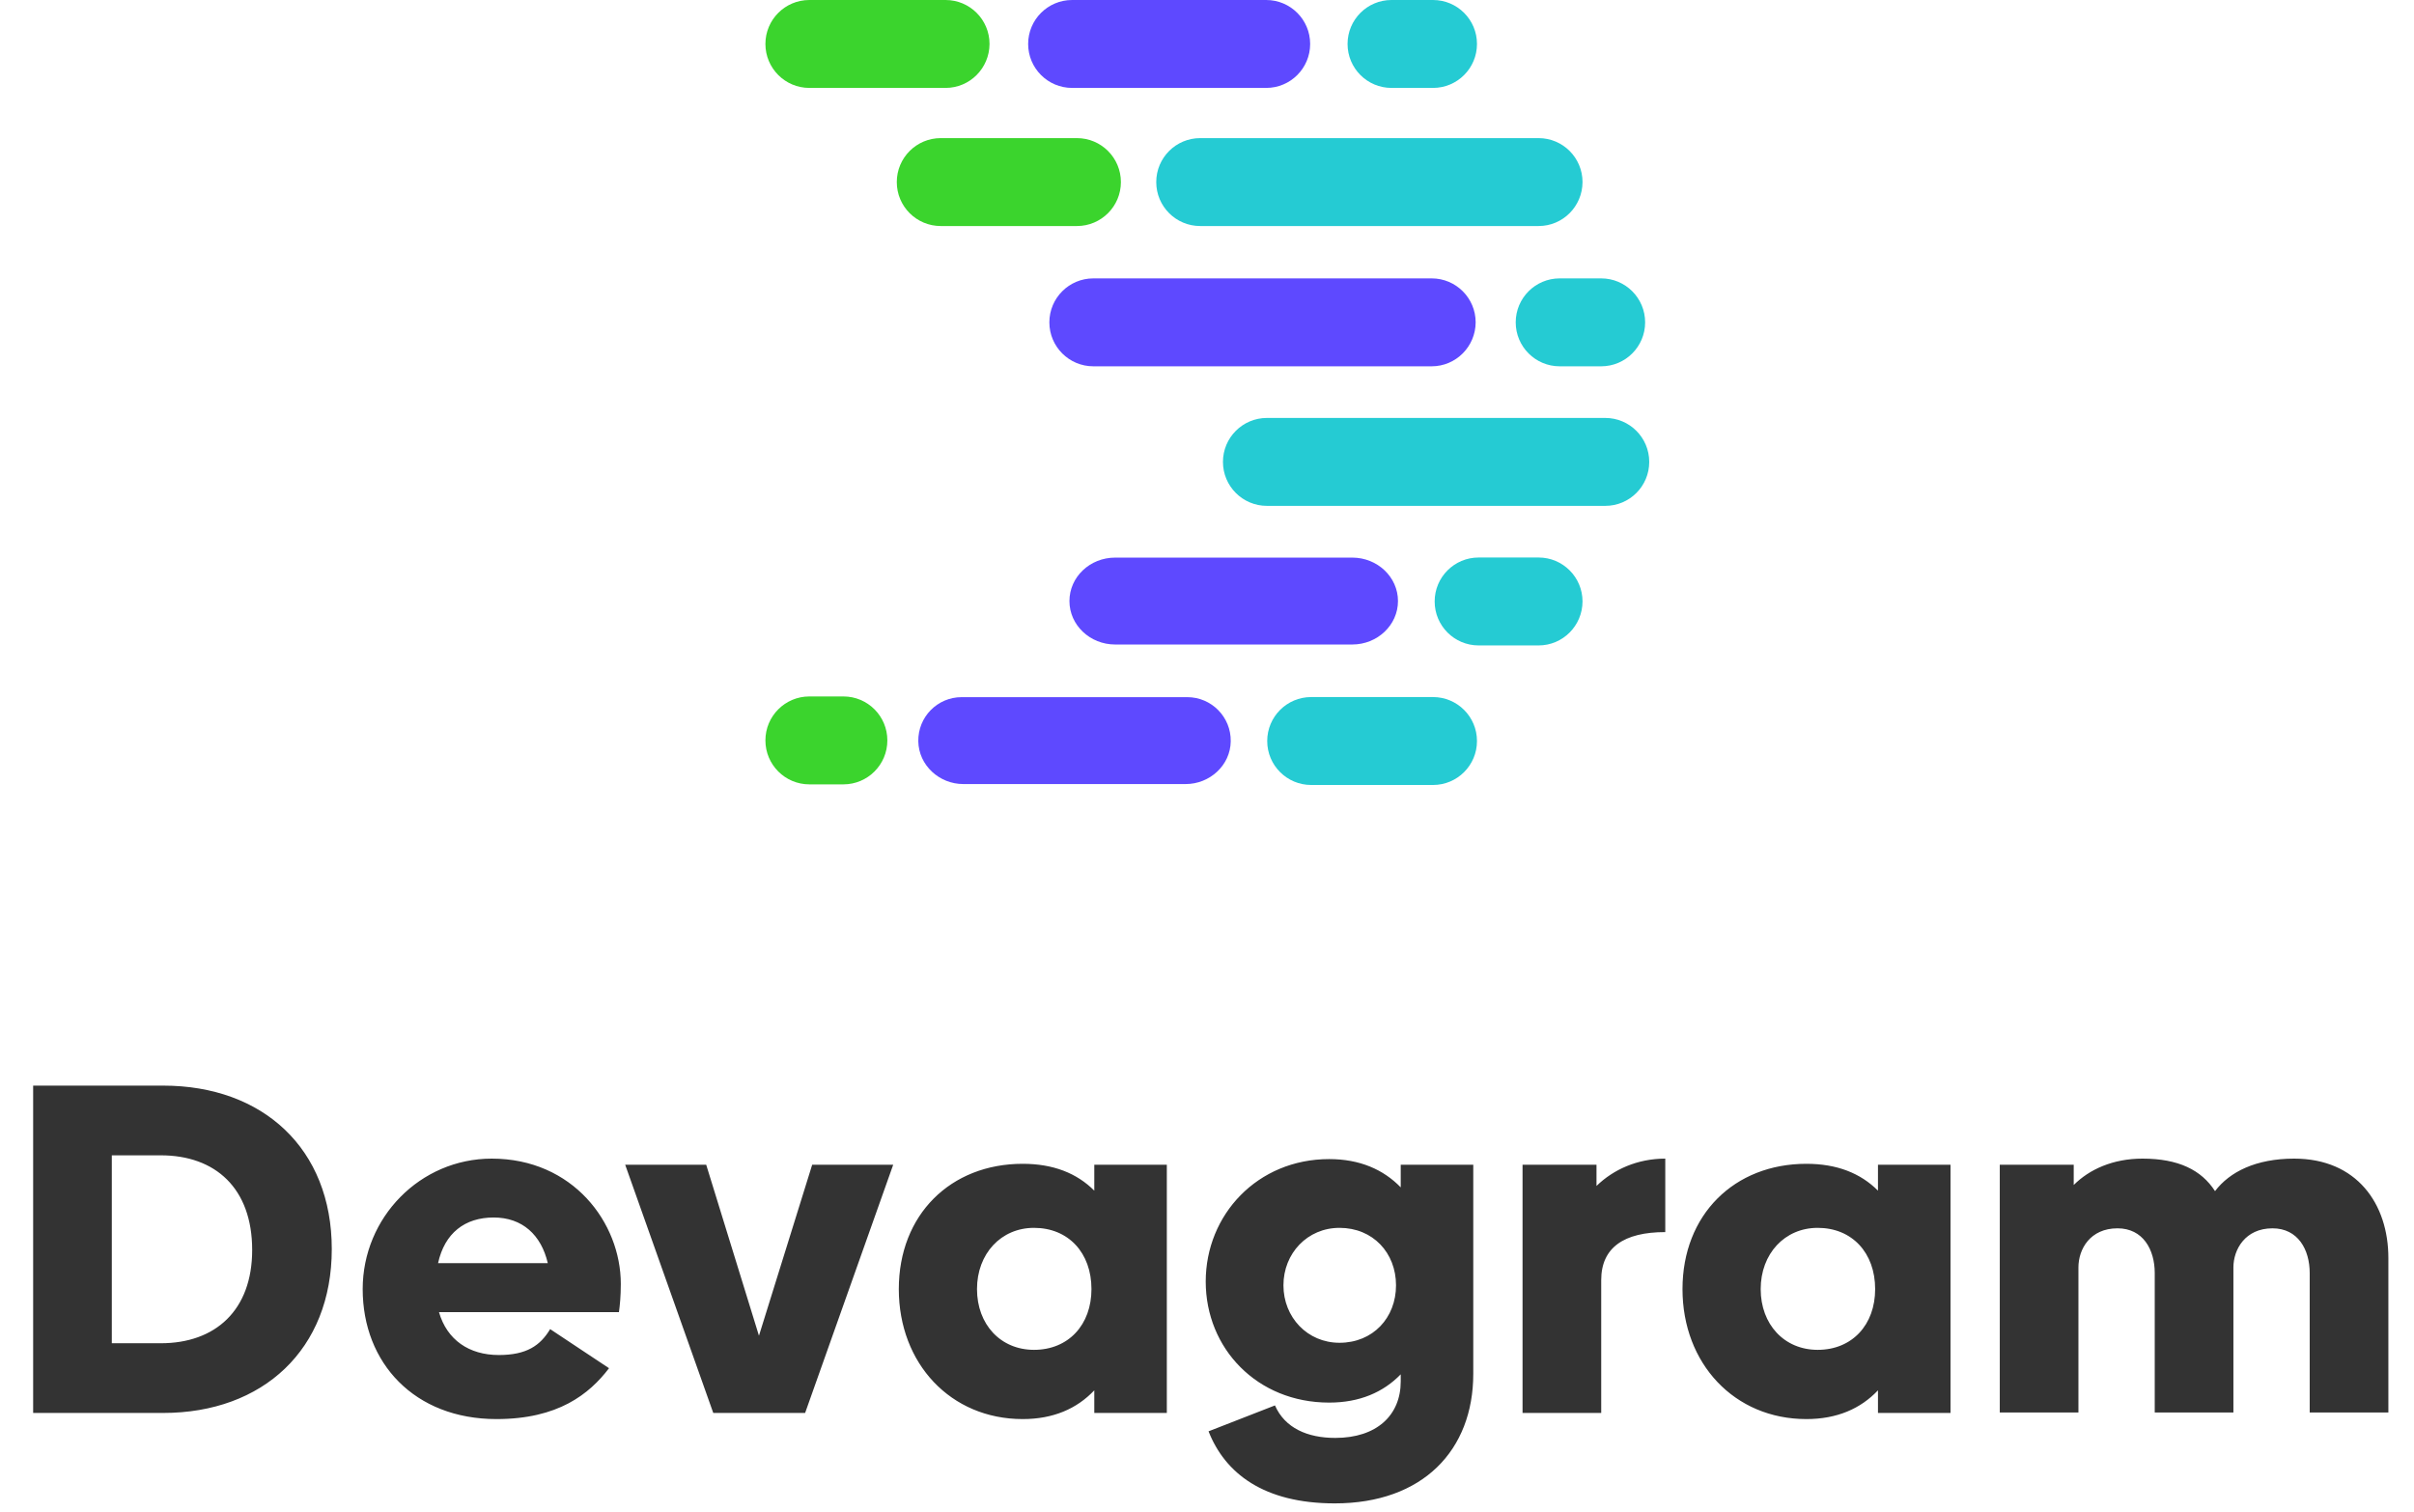
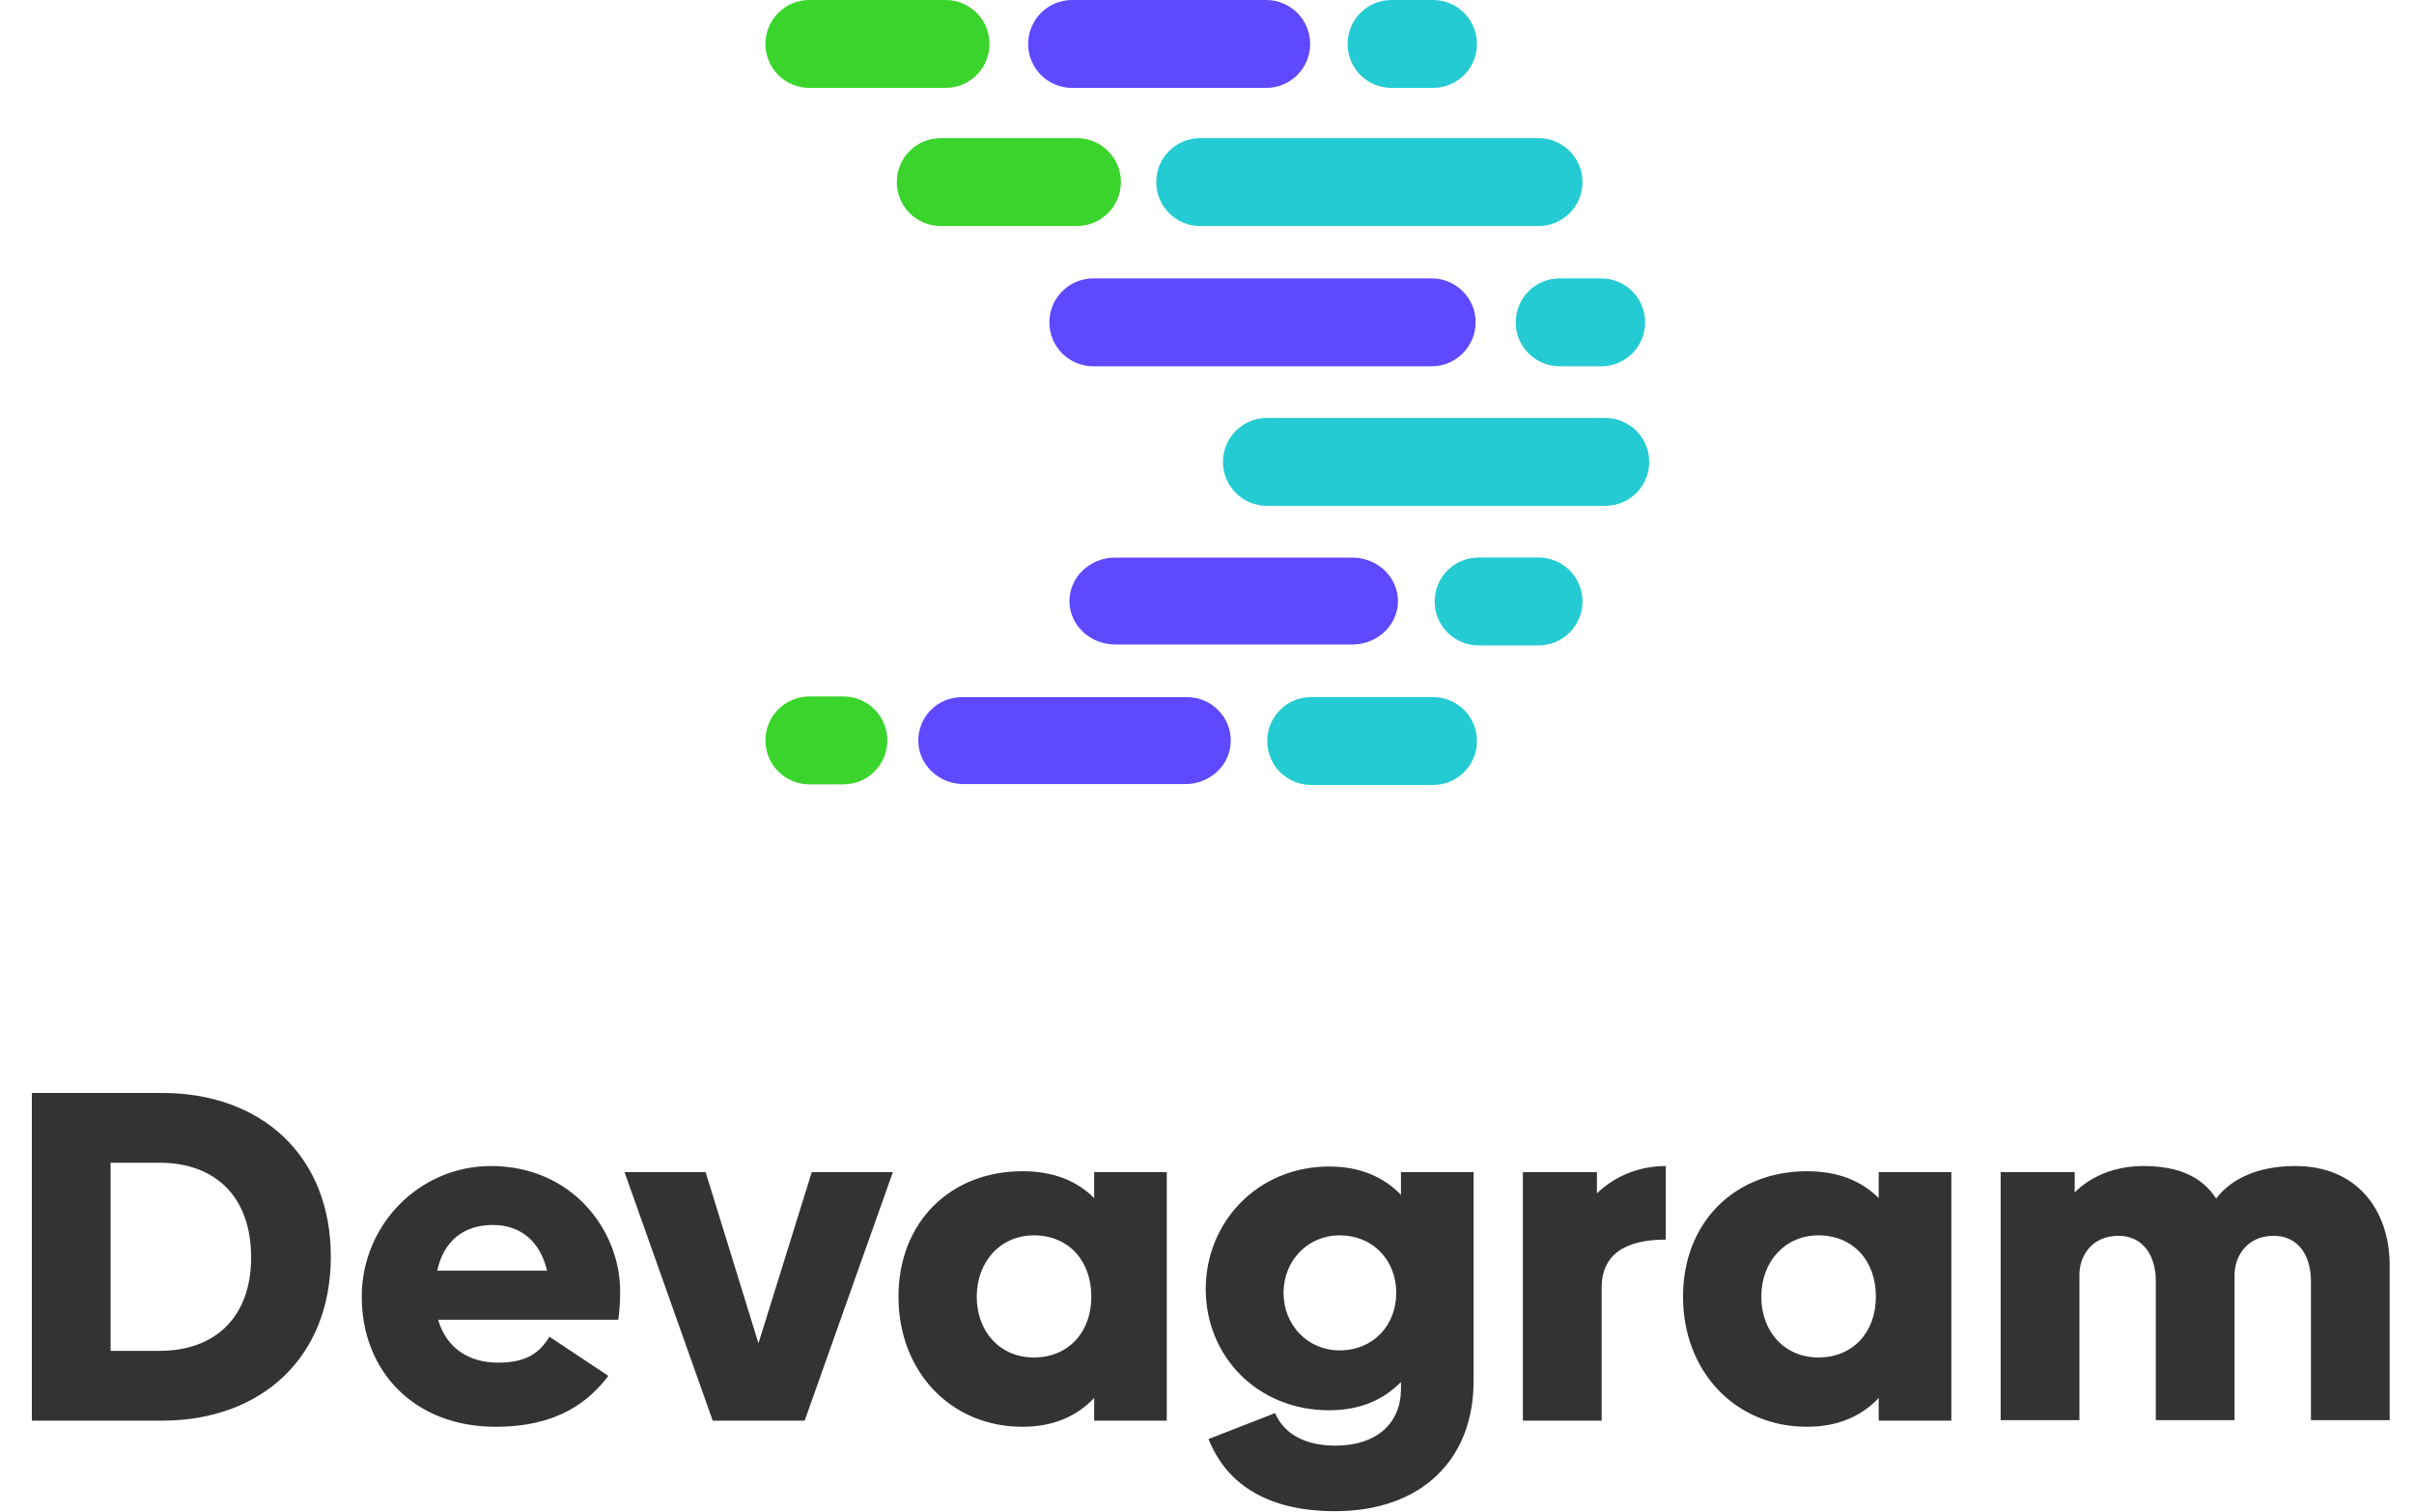
- <svg xmlns="http://www.w3.org/2000/svg" width="123" height="77" viewBox="0 0 123 77" fill="none">
-   <path d="M46.79 37.776C46.811 38.998 47.86 39.953 49.082 39.953H60.417C61.639 39.953 62.694 38.998 62.709 37.776C62.73 36.538 61.728 35.525 60.496 35.525H48.998C47.766 35.525 46.769 36.533 46.79 37.776Z" fill="#5E49FF" />
-   <path d="M54.491 30.628C54.491 31.85 55.536 32.842 56.82 32.842H68.902C70.186 32.842 71.231 31.85 71.231 30.628C71.231 29.406 70.186 28.414 68.902 28.414H56.82C55.53 28.414 54.491 29.406 54.491 30.628Z" fill="#5E49FF" />
-   <path d="M48.179 4.48H41.24C40.002 4.48 39 3.477 39 2.24C39 1.002 40.002 0 41.24 0H48.179C49.416 0 50.419 1.002 50.419 2.24C50.414 3.477 49.416 4.48 48.179 4.48Z" fill="#3BD42D" />
-   <path d="M54.873 11.518H47.934C46.696 11.518 45.694 10.516 45.694 9.278C45.694 8.041 46.696 7.038 47.934 7.038H54.873C56.11 7.038 57.113 8.041 57.113 9.278C57.113 10.516 56.11 11.518 54.873 11.518Z" fill="#3BD42D" />
-   <path d="M78.394 11.518H61.154C59.916 11.518 58.914 10.516 58.914 9.278C58.914 8.041 59.916 7.038 61.154 7.038H78.394C79.632 7.038 80.634 8.041 80.634 9.278C80.629 10.516 79.632 11.518 78.394 11.518Z" fill="#25CBD3" />
-   <path d="M72.949 18.666H55.708C54.471 18.666 53.468 17.663 53.468 16.426C53.468 15.189 54.471 14.186 55.708 14.186H72.949C74.186 14.186 75.189 15.189 75.189 16.426C75.183 17.663 74.181 18.666 72.949 18.666Z" fill="#5E49FF" />
-   <path d="M81.793 25.777H64.553C63.316 25.777 62.313 24.775 62.313 23.537C62.313 22.3 63.316 21.297 64.553 21.297H81.793C83.031 21.297 84.033 22.3 84.033 23.537C84.033 24.775 83.031 25.777 81.793 25.777Z" fill="#25CBD3" />
-   <path d="M64.516 4.48H54.627C53.39 4.48 52.387 3.477 52.387 2.24C52.387 1.002 53.39 0 54.627 0H64.516C65.754 0 66.756 1.002 66.756 2.24C66.756 3.477 65.754 4.48 64.516 4.48Z" fill="#5E49FF" />
-   <path d="M73.016 4.48H70.901C69.664 4.48 68.662 3.477 68.662 2.24C68.662 1.002 69.664 0 70.901 0H73.016C74.254 0 75.256 1.002 75.256 2.24C75.256 3.477 74.254 4.48 73.016 4.48Z" fill="#25CBD3" />
-   <path d="M81.585 18.666H79.47C78.233 18.666 77.23 17.663 77.23 16.426C77.23 15.189 78.233 14.186 79.47 14.186H81.585C82.822 14.186 83.824 15.189 83.824 16.426C83.824 17.663 82.822 18.666 81.585 18.666Z" fill="#25CBD3" />
-   <path d="M78.394 32.889H75.34C74.102 32.889 73.1 31.886 73.1 30.649C73.1 29.411 74.102 28.409 75.34 28.409H78.394C79.632 28.409 80.634 29.411 80.634 30.649C80.629 31.886 79.632 32.889 78.394 32.889Z" fill="#25CBD3" />
-   <path d="M42.973 39.969H41.24C40.002 39.969 39 38.966 39 37.729C39 36.491 40.002 35.489 41.24 35.489H42.973C44.211 35.489 45.213 36.491 45.213 37.729C45.213 38.966 44.211 39.969 42.973 39.969Z" fill="#3BD42D" />
-   <path d="M73.016 40H66.808C65.571 40 64.568 38.998 64.568 37.76C64.568 36.523 65.571 35.52 66.808 35.52H73.016C74.254 35.52 75.256 36.523 75.256 37.76C75.256 38.998 74.254 40 73.016 40Z" fill="#25CBD3" />
-   <path d="M8.313 55.32H1.689V72H8.313C13.401 72 16.905 68.76 16.905 63.648C16.905 58.536 13.401 55.32 8.313 55.32ZM8.193 68.448H5.697V58.872H8.193C10.977 58.872 12.849 60.552 12.849 63.696C12.849 66.768 10.977 68.448 8.193 68.448ZM22.368 66.864H31.536C31.584 66.528 31.632 66.048 31.632 65.424C31.632 62.304 29.184 59.04 25.056 59.04C21.408 59.04 18.48 62.04 18.48 65.688C18.48 69.456 21.12 72.312 25.296 72.312C28.44 72.312 30.024 71.04 31.032 69.72L28.032 67.728C27.528 68.568 26.832 69.048 25.416 69.048C23.904 69.048 22.776 68.28 22.368 66.864ZM22.32 64.368C22.656 62.832 23.688 62.04 25.152 62.04C26.616 62.04 27.576 62.928 27.912 64.368H22.32ZM41.383 59.352L38.671 68.064L35.983 59.352H31.855L36.343 72H41.023L45.511 59.352H41.383ZM55.757 59.352V60.672C54.869 59.784 53.669 59.304 52.109 59.304C48.437 59.304 45.797 61.896 45.797 65.688C45.797 69.48 48.437 72.312 52.109 72.312C53.669 72.312 54.869 71.784 55.757 70.848V72H59.453V59.352H55.757ZM52.685 68.784C50.981 68.784 49.781 67.488 49.781 65.688C49.781 63.888 51.005 62.568 52.685 62.568C54.437 62.568 55.613 63.84 55.613 65.688C55.613 67.512 54.437 68.784 52.685 68.784ZM71.371 59.352V60.504C70.483 59.592 69.283 59.064 67.723 59.064C64.075 59.064 61.435 61.896 61.435 65.304C61.435 68.712 64.051 71.472 67.723 71.472C69.283 71.472 70.483 70.944 71.371 70.032V70.392C71.371 72.12 70.147 73.272 68.035 73.272C66.619 73.272 65.467 72.768 64.963 71.616L61.579 72.936C62.419 75.072 64.387 76.608 68.011 76.608C72.499 76.608 75.067 73.896 75.067 70.008V59.352H71.371ZM68.251 68.424C66.619 68.424 65.395 67.128 65.395 65.496C65.395 63.864 66.619 62.568 68.251 62.568C69.955 62.568 71.131 63.84 71.131 65.496C71.131 67.152 69.955 68.424 68.251 68.424ZM81.346 60.432V59.352H77.578V72H81.586V65.232C81.586 63.576 82.738 62.784 84.85 62.784V59.04C83.434 59.04 82.21 59.592 81.346 60.432ZM95.688 59.352V60.672C94.8 59.784 93.6 59.304 92.04 59.304C88.368 59.304 85.728 61.896 85.728 65.688C85.728 69.48 88.368 72.312 92.04 72.312C93.6 72.312 94.8 71.784 95.688 70.848V72H99.384V59.352H95.688ZM92.616 68.784C90.912 68.784 89.712 67.488 89.712 65.688C89.712 63.888 90.936 62.568 92.616 62.568C94.368 62.568 95.544 63.84 95.544 65.688C95.544 67.512 94.368 68.784 92.616 68.784ZM116.894 59.04C114.95 59.04 113.606 59.712 112.862 60.696C112.166 59.616 110.99 59.04 109.166 59.04C107.654 59.04 106.454 59.592 105.662 60.384V59.352H101.894V71.976H105.902V64.584C105.902 63.648 106.502 62.592 107.894 62.592C109.19 62.592 109.79 63.672 109.79 64.872V71.976H113.798V64.584C113.798 63.672 114.398 62.592 115.79 62.592C117.086 62.592 117.686 63.672 117.686 64.872V71.976H121.694V64.104C121.694 61.344 120.086 59.04 116.894 59.04Z" fill="#333333" />
+ <svg xmlns="http://www.w3.org/2000/svg" width="380" height="238" viewBox="0 0 380 238" fill="none">
+   <path d="M144.554 116.706C144.619 120.48 147.861 123.432 151.635 123.432H186.655C190.43 123.432 193.688 120.48 193.737 116.706C193.801 112.883 190.704 109.753 186.897 109.753H151.377C147.571 109.753 144.49 112.867 144.554 116.706Z" fill="#5E49FF" />
+   <path d="M168.347 94.623C168.347 98.397 171.573 101.462 175.542 101.462H212.868C216.836 101.462 220.062 98.397 220.062 94.623C220.062 90.848 216.836 87.783 212.868 87.783H175.542C171.557 87.783 168.347 90.848 168.347 94.623Z" fill="#5E49FF" />
+   <path d="M148.846 13.84H127.408C123.585 13.84 120.488 10.743 120.488 6.92C120.488 3.097 123.585 0 127.408 0H148.846C152.669 0 155.766 3.097 155.766 6.92C155.749 10.743 152.669 13.84 148.846 13.84Z" fill="#3BD42D" />
+   <path d="M169.525 35.584H148.088C144.265 35.584 141.168 32.487 141.168 28.664C141.168 24.841 144.265 21.744 148.088 21.744H169.525C173.348 21.744 176.446 24.841 176.446 28.664C176.446 32.487 173.348 35.584 169.525 35.584Z" fill="#3BD42D" />
+   <path d="M242.193 35.584H188.929C185.107 35.584 182.009 32.487 182.009 28.664C182.009 24.841 185.107 21.744 188.929 21.744H242.193C246.016 21.744 249.113 24.841 249.113 28.664C249.097 32.487 246.016 35.584 242.193 35.584Z" fill="#25CBD3" />
+   <path d="M225.37 57.667H172.106C168.283 57.667 165.186 54.57 165.186 50.747C165.186 46.924 168.283 43.827 172.106 43.827H225.37C229.193 43.827 232.29 46.924 232.29 50.747C232.274 54.57 229.177 57.667 225.37 57.667Z" fill="#5E49FF" />
+   <path d="M252.695 79.637H199.432C195.609 79.637 192.512 76.54 192.512 72.717C192.512 68.894 195.609 65.797 199.432 65.797H252.695C256.518 65.797 259.615 68.894 259.615 72.717C259.615 76.54 256.518 79.637 252.695 79.637Z" fill="#25CBD3" />
+   <path d="M199.318 13.84H168.767C164.944 13.84 161.847 10.743 161.847 6.92C161.847 3.097 164.944 0 168.767 0H199.318C203.141 0 206.238 3.097 206.238 6.92C206.238 10.743 203.141 13.84 199.318 13.84Z" fill="#5E49FF" />
+   <path d="M225.578 13.84H219.045C215.222 13.84 212.125 10.743 212.125 6.92C212.125 3.097 215.222 0 219.045 0H225.578C229.401 0 232.498 3.097 232.498 6.92C232.498 10.743 229.401 13.84 225.578 13.84Z" fill="#25CBD3" />
+   <path d="M252.05 57.667H245.517C241.694 57.667 238.597 54.57 238.597 50.747C238.597 46.924 241.694 43.827 245.517 43.827H252.05C255.873 43.827 258.97 46.924 258.97 50.747C258.97 54.57 255.873 57.667 252.05 57.667Z" fill="#25CBD3" />
+   <path d="M242.193 101.607H232.757C228.934 101.607 225.836 98.51 225.836 94.687C225.836 90.864 228.934 87.767 232.757 87.767H242.193C246.016 87.767 249.113 90.864 249.113 94.687C249.097 98.51 246.016 101.607 242.193 101.607Z" fill="#25CBD3" />
+   <path d="M132.763 123.48H127.408C123.585 123.48 120.488 120.383 120.488 116.56C120.488 112.737 123.585 109.64 127.408 109.64H132.763C136.586 109.64 139.683 112.737 139.683 116.56C139.683 120.383 136.586 123.48 132.763 123.48Z" fill="#3BD42D" />
+   <path d="M225.579 123.577H206.399C202.576 123.577 199.479 120.48 199.479 116.657C199.479 112.834 202.576 109.737 206.399 109.737H225.579C229.402 109.737 232.499 112.834 232.499 116.657C232.499 120.48 229.402 123.577 225.579 123.577Z" fill="#25CBD3" />
+   <path d="M25.501 172.062H5.014V223.65H25.501C41.238 223.65 52.075 213.63 52.075 197.819C52.075 182.008 41.238 172.062 25.501 172.062ZM25.13 212.665H17.41V183.047H25.13C33.741 183.047 39.53 188.243 39.53 197.967C39.53 207.469 33.741 212.665 25.13 212.665ZM68.97 207.765H97.325C97.474 206.726 97.622 205.242 97.622 203.312C97.622 193.662 90.051 183.567 77.284 183.567C66.001 183.567 56.945 192.846 56.945 204.128C56.945 215.782 65.11 224.615 78.026 224.615C87.75 224.615 92.649 220.681 95.767 216.599L86.488 210.438C84.929 213.036 82.777 214.52 78.397 214.52C73.721 214.52 70.232 212.145 68.97 207.765ZM68.822 200.046C69.861 195.295 73.053 192.846 77.581 192.846C82.109 192.846 85.078 195.592 86.117 200.046H68.822ZM127.781 184.532L119.393 211.477L111.079 184.532H98.312L112.193 223.65H126.667L140.548 184.532H127.781ZM172.238 184.532V188.615C169.491 185.868 165.78 184.384 160.955 184.384C149.598 184.384 141.433 192.4 141.433 204.128C141.433 215.856 149.598 224.615 160.955 224.615C165.78 224.615 169.491 222.982 172.238 220.087V223.65H183.669V184.532H172.238ZM162.736 213.704C157.466 213.704 153.755 209.695 153.755 204.128C153.755 198.561 157.54 194.479 162.736 194.479C168.155 194.479 171.792 198.413 171.792 204.128C171.792 209.77 168.155 213.704 162.736 213.704ZM220.531 184.532V188.095C217.784 185.274 214.073 183.641 209.248 183.641C197.965 183.641 189.8 192.4 189.8 202.941C189.8 213.481 197.891 222.017 209.248 222.017C214.073 222.017 217.784 220.384 220.531 217.564V218.677C220.531 224.022 216.745 227.585 210.213 227.585C205.834 227.585 202.271 226.026 200.712 222.463L190.246 226.545C192.844 233.152 198.93 237.902 210.139 237.902C224.02 237.902 231.962 229.514 231.962 217.489V184.532H220.531ZM210.881 212.59C205.834 212.59 202.048 208.582 202.048 203.534C202.048 198.487 205.834 194.479 210.881 194.479C216.151 194.479 219.789 198.413 219.789 203.534C219.789 208.656 216.151 212.59 210.881 212.59ZM251.382 187.872V184.532H239.728V223.65H252.124V202.718C252.124 197.596 255.687 195.147 262.219 195.147V183.567C257.84 183.567 254.054 185.274 251.382 187.872ZM295.738 184.532V188.615C292.992 185.868 289.28 184.384 284.456 184.384C273.099 184.384 264.933 192.4 264.933 204.128C264.933 215.856 273.099 224.615 284.456 224.615C289.28 224.615 292.992 222.982 295.738 220.087V223.65H307.169V184.532H295.738ZM286.237 213.704C280.967 213.704 277.255 209.695 277.255 204.128C277.255 198.561 281.041 194.479 286.237 194.479C291.656 194.479 295.293 198.413 295.293 204.128C295.293 209.77 291.656 213.704 286.237 213.704ZM361.327 183.567C355.314 183.567 351.157 185.645 348.856 188.689C346.704 185.348 343.066 183.567 337.425 183.567C332.749 183.567 329.037 185.274 326.588 187.724V184.532H314.934V223.576H327.33V200.714C327.33 197.819 329.186 194.553 333.491 194.553C337.499 194.553 339.355 197.893 339.355 201.605V223.576H351.751V200.714C351.751 197.893 353.607 194.553 357.912 194.553C361.92 194.553 363.776 197.893 363.776 201.605V223.576H376.172V199.229C376.172 190.693 371.199 183.567 361.327 183.567Z" fill="#333333" />
</svg>
